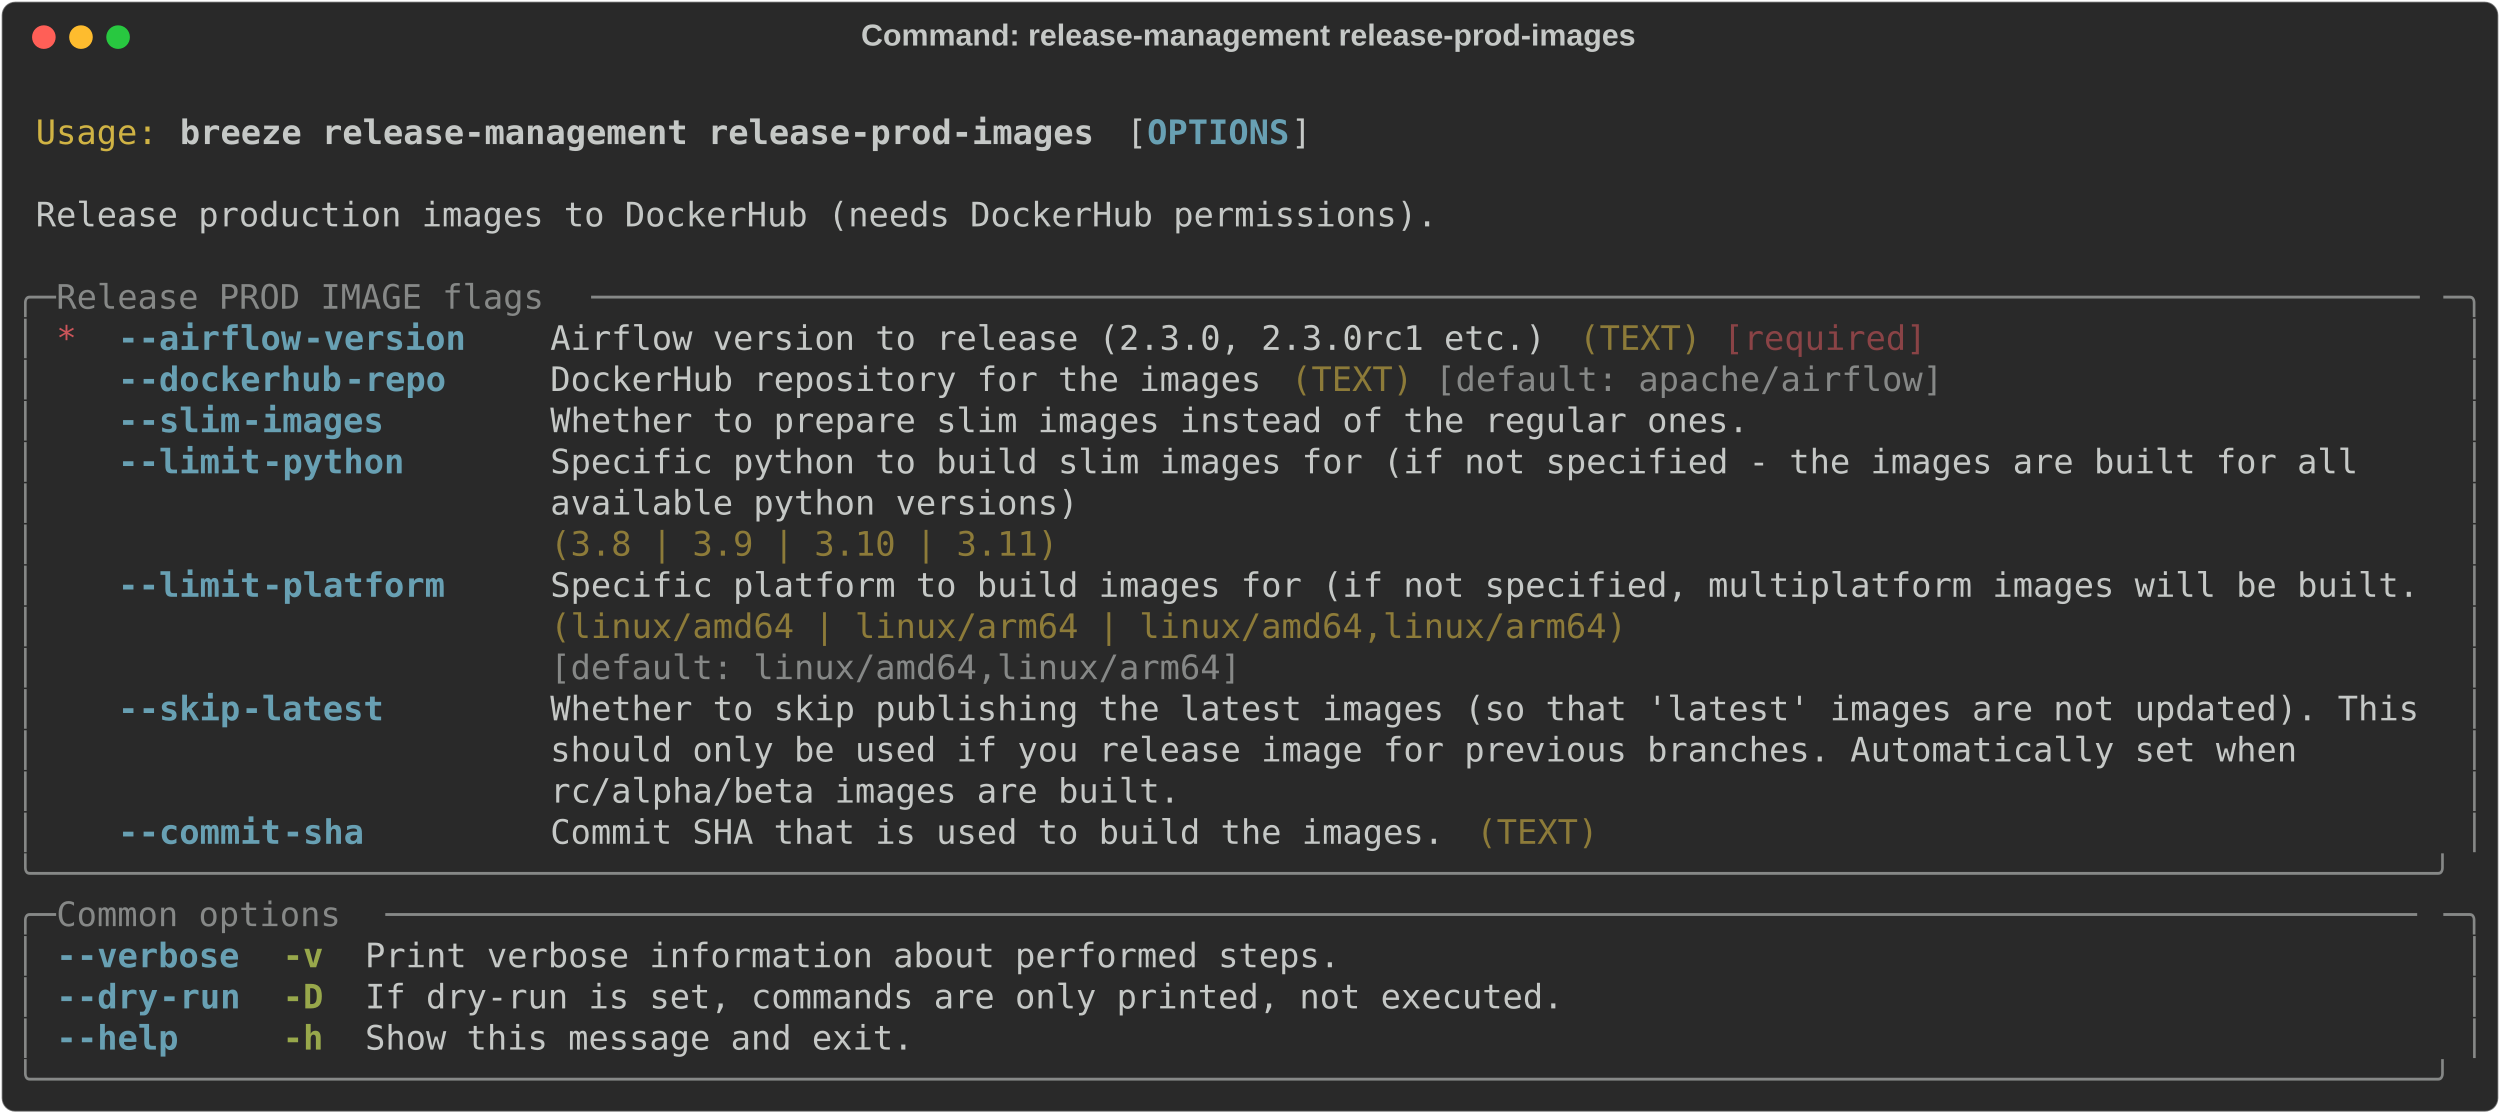
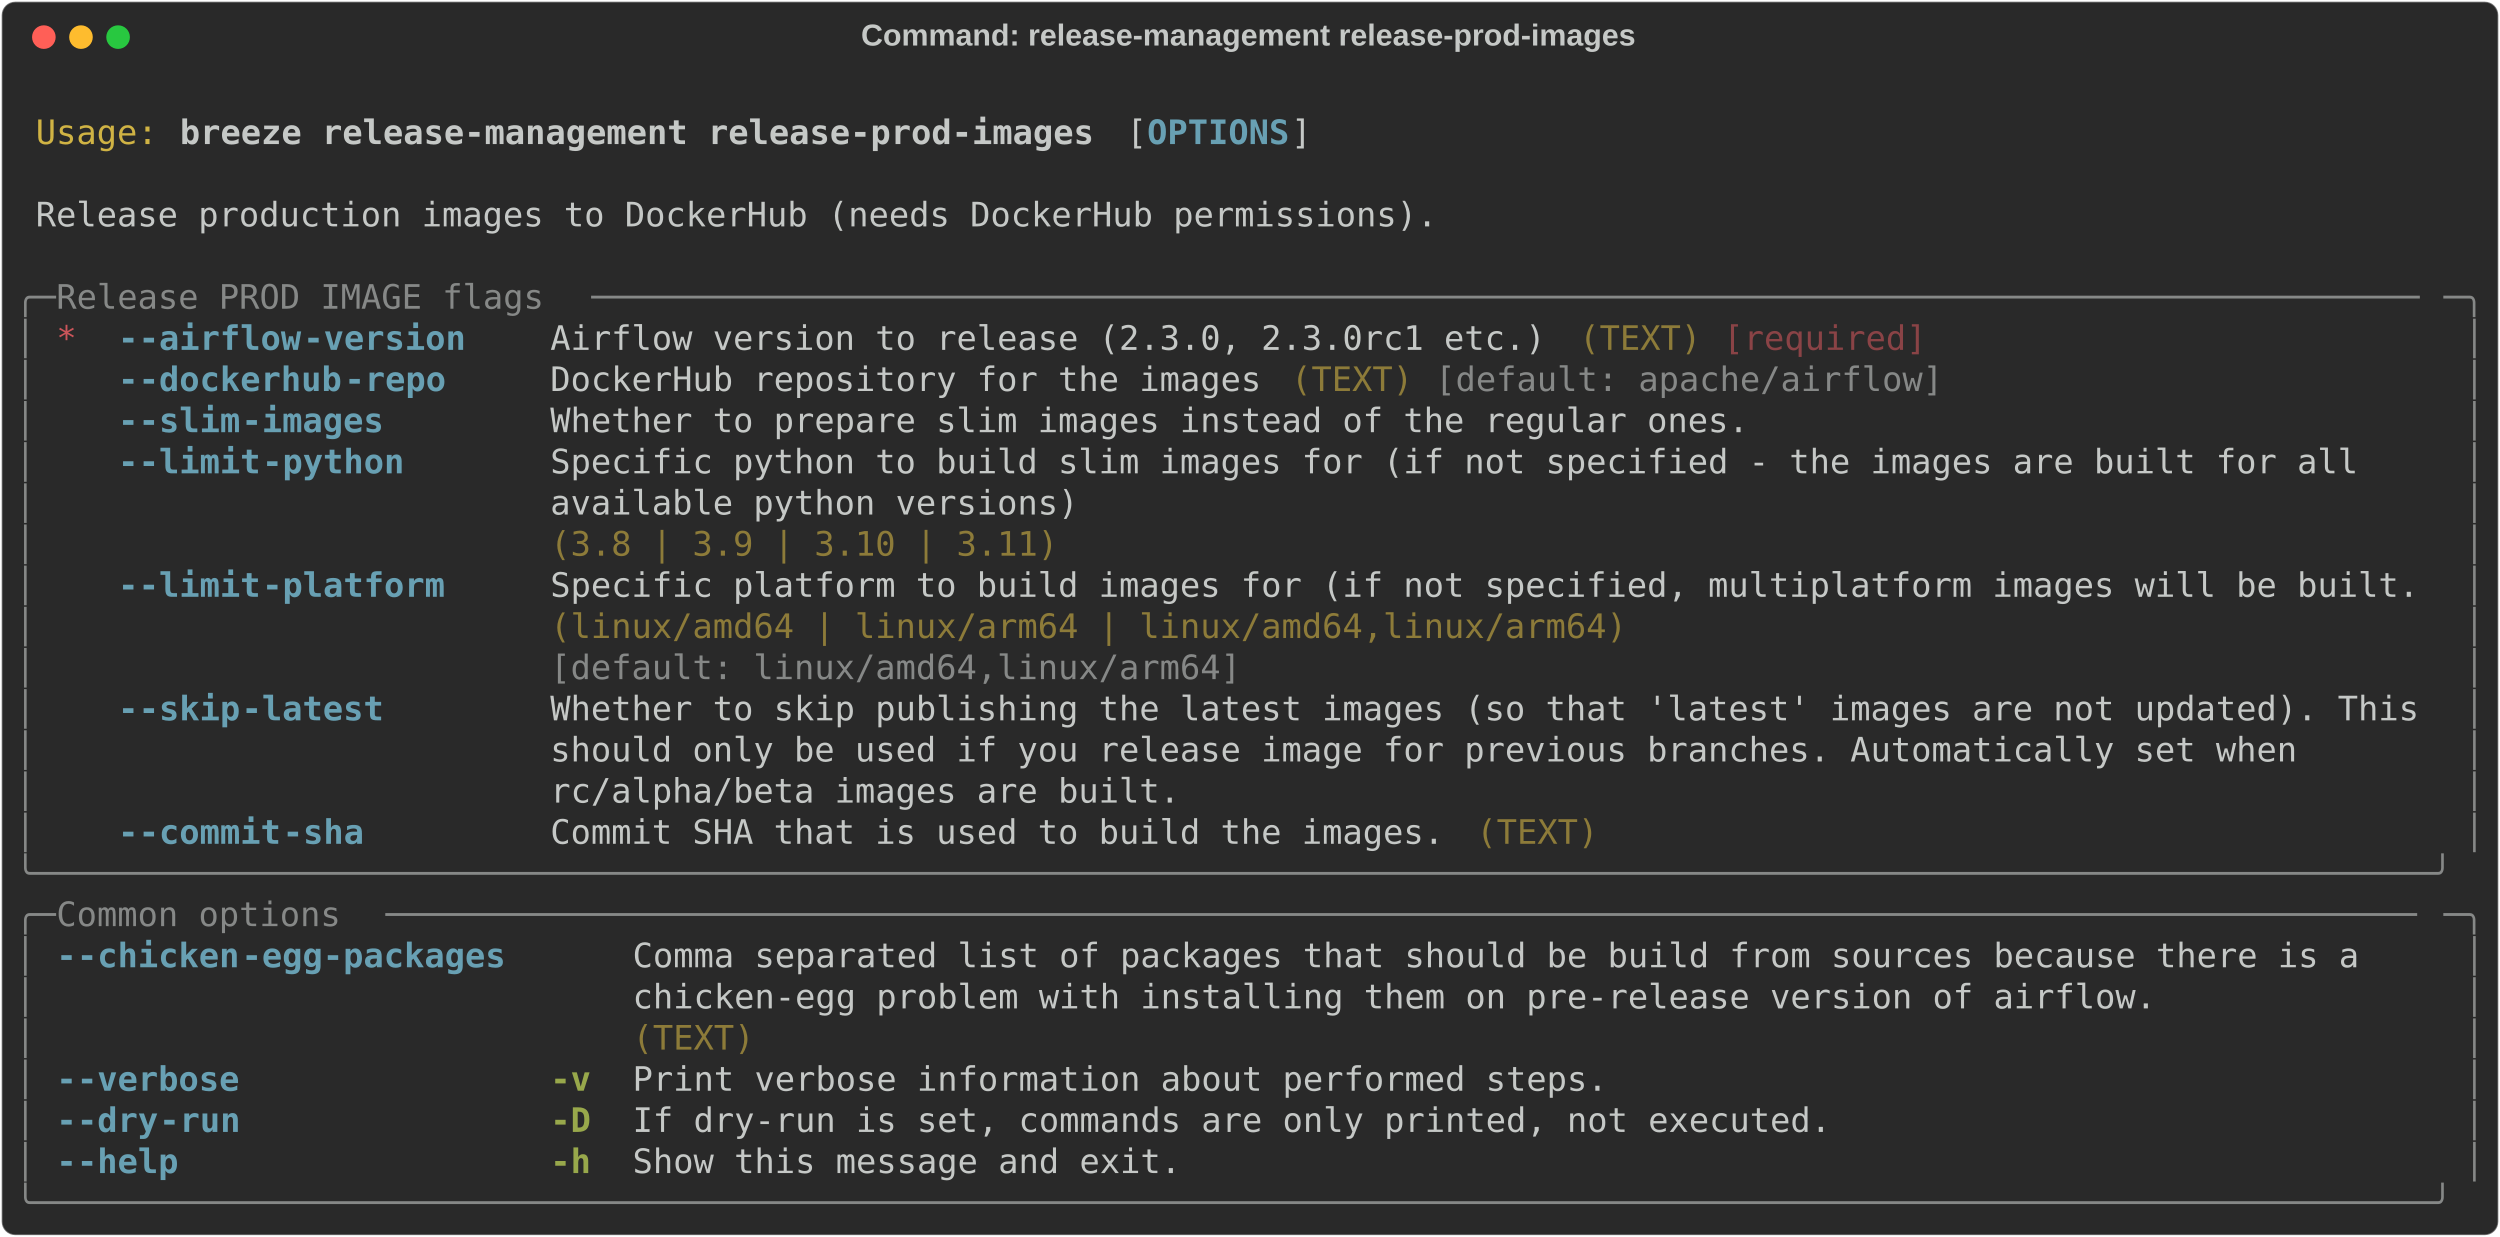
- <svg xmlns="http://www.w3.org/2000/svg" class="rich-terminal" viewBox="0 0 1482 660.0">
+ <svg xmlns="http://www.w3.org/2000/svg" class="rich-terminal" viewBox="0 0 1482 733.2">
  <style>

    @font-face {
        font-family: "Fira Code";
        src: local("FiraCode-Regular"),
                url("https://cdnjs.cloudflare.com/ajax/libs/firacode/6.2.0/woff2/FiraCode-Regular.woff2") format("woff2"),
                url("https://cdnjs.cloudflare.com/ajax/libs/firacode/6.2.0/woff/FiraCode-Regular.woff") format("woff");
        font-style: normal;
        font-weight: 400;
    }
    @font-face {
        font-family: "Fira Code";
        src: local("FiraCode-Bold"),
                url("https://cdnjs.cloudflare.com/ajax/libs/firacode/6.2.0/woff2/FiraCode-Bold.woff2") format("woff2"),
                url("https://cdnjs.cloudflare.com/ajax/libs/firacode/6.2.0/woff/FiraCode-Bold.woff") format("woff");
        font-style: bold;
        font-weight: 700;
    }

    .breeze-release-management-release-prod-images-matrix {
        font-family: Fira Code, monospace;
        font-size: 20px;
        line-height: 24.4px;
        font-variant-east-asian: full-width;
    }

    .breeze-release-management-release-prod-images-title {
        font-size: 18px;
        font-weight: bold;
        font-family: arial;
    }

    .breeze-release-management-release-prod-images-r1 { fill: #c5c8c6 }
.breeze-release-management-release-prod-images-r2 { fill: #d0b344 }
.breeze-release-management-release-prod-images-r3 { fill: #c5c8c6;font-weight: bold }
.breeze-release-management-release-prod-images-r4 { fill: #68a0b3;font-weight: bold }
.breeze-release-management-release-prod-images-r5 { fill: #868887 }
.breeze-release-management-release-prod-images-r6 { fill: #cc555a }
.breeze-release-management-release-prod-images-r7 { fill: #8d7b39 }
.breeze-release-management-release-prod-images-r8 { fill: #8a4346 }
.breeze-release-management-release-prod-images-r9 { fill: #98a84b;font-weight: bold }
    </style>
  <defs>
    <clipPath id="breeze-release-management-release-prod-images-clip-terminal">
-       <rect x="0" y="0" width="1463.0" height="609.0" />
+       <rect x="0" y="0" width="1463.0" height="682.2" />
    </clipPath>
    <clipPath id="breeze-release-management-release-prod-images-line-0">
      <rect x="0" y="1.5" width="1464" height="24.65" />
    </clipPath>
    <clipPath id="breeze-release-management-release-prod-images-line-1">
      <rect x="0" y="25.9" width="1464" height="24.65" />
    </clipPath>
    <clipPath id="breeze-release-management-release-prod-images-line-2">
      <rect x="0" y="50.3" width="1464" height="24.65" />
    </clipPath>
    <clipPath id="breeze-release-management-release-prod-images-line-3">
      <rect x="0" y="74.7" width="1464" height="24.65" />
    </clipPath>
    <clipPath id="breeze-release-management-release-prod-images-line-4">
      <rect x="0" y="99.1" width="1464" height="24.65" />
    </clipPath>
    <clipPath id="breeze-release-management-release-prod-images-line-5">
      <rect x="0" y="123.5" width="1464" height="24.65" />
    </clipPath>
    <clipPath id="breeze-release-management-release-prod-images-line-6">
      <rect x="0" y="147.9" width="1464" height="24.65" />
    </clipPath>
    <clipPath id="breeze-release-management-release-prod-images-line-7">
      <rect x="0" y="172.3" width="1464" height="24.65" />
    </clipPath>
    <clipPath id="breeze-release-management-release-prod-images-line-8">
      <rect x="0" y="196.7" width="1464" height="24.65" />
    </clipPath>
    <clipPath id="breeze-release-management-release-prod-images-line-9">
      <rect x="0" y="221.1" width="1464" height="24.65" />
    </clipPath>
    <clipPath id="breeze-release-management-release-prod-images-line-10">
      <rect x="0" y="245.5" width="1464" height="24.65" />
    </clipPath>
    <clipPath id="breeze-release-management-release-prod-images-line-11">
      <rect x="0" y="269.9" width="1464" height="24.65" />
    </clipPath>
    <clipPath id="breeze-release-management-release-prod-images-line-12">
      <rect x="0" y="294.3" width="1464" height="24.65" />
    </clipPath>
    <clipPath id="breeze-release-management-release-prod-images-line-13">
      <rect x="0" y="318.7" width="1464" height="24.65" />
    </clipPath>
    <clipPath id="breeze-release-management-release-prod-images-line-14">
      <rect x="0" y="343.1" width="1464" height="24.65" />
    </clipPath>
    <clipPath id="breeze-release-management-release-prod-images-line-15">
      <rect x="0" y="367.5" width="1464" height="24.65" />
    </clipPath>
    <clipPath id="breeze-release-management-release-prod-images-line-16">
      <rect x="0" y="391.9" width="1464" height="24.65" />
    </clipPath>
    <clipPath id="breeze-release-management-release-prod-images-line-17">
      <rect x="0" y="416.3" width="1464" height="24.65" />
    </clipPath>
    <clipPath id="breeze-release-management-release-prod-images-line-18">
      <rect x="0" y="440.7" width="1464" height="24.65" />
    </clipPath>
    <clipPath id="breeze-release-management-release-prod-images-line-19">
      <rect x="0" y="465.1" width="1464" height="24.65" />
    </clipPath>
    <clipPath id="breeze-release-management-release-prod-images-line-20">
      <rect x="0" y="489.5" width="1464" height="24.65" />
    </clipPath>
    <clipPath id="breeze-release-management-release-prod-images-line-21">
      <rect x="0" y="513.9" width="1464" height="24.65" />
    </clipPath>
    <clipPath id="breeze-release-management-release-prod-images-line-22">
      <rect x="0" y="538.3" width="1464" height="24.65" />
    </clipPath>
    <clipPath id="breeze-release-management-release-prod-images-line-23">
      <rect x="0" y="562.7" width="1464" height="24.65" />
    </clipPath>
+     <clipPath id="breeze-release-management-release-prod-images-line-24">
+       <rect x="0" y="587.1" width="1464" height="24.65" />
+     </clipPath>
+     <clipPath id="breeze-release-management-release-prod-images-line-25">
+       <rect x="0" y="611.5" width="1464" height="24.65" />
+     </clipPath>
+     <clipPath id="breeze-release-management-release-prod-images-line-26">
+       <rect x="0" y="635.9" width="1464" height="24.65" />
+     </clipPath>
  </defs>
-   <rect fill="#292929" stroke="rgba(255,255,255,0.35)" stroke-width="1" x="1" y="1" width="1480" height="658" rx="8" />
+   <rect fill="#292929" stroke="rgba(255,255,255,0.35)" stroke-width="1" x="1" y="1" width="1480" height="731.2" rx="8" />
  <text class="breeze-release-management-release-prod-images-title" fill="#c5c8c6" text-anchor="middle" x="740" y="27">Command: release-management release-prod-images</text>
  <g transform="translate(26,22)">
    <circle cx="0" cy="0" r="7" fill="#ff5f57" />
    <circle cx="22" cy="0" r="7" fill="#febc2e" />
    <circle cx="44" cy="0" r="7" fill="#28c840" />
  </g>
  <g transform="translate(9, 41)" clip-path="url(#breeze-release-management-release-prod-images-clip-terminal)">
    <g class="breeze-release-management-release-prod-images-matrix">
      <text class="breeze-release-management-release-prod-images-r1" x="1464" y="20" textLength="12.2" clip-path="url(#breeze-release-management-release-prod-images-line-0)">
</text>
      <text class="breeze-release-management-release-prod-images-r2" x="12.2" y="44.4" textLength="73.2" clip-path="url(#breeze-release-management-release-prod-images-line-1)">Usage:</text>
      <text class="breeze-release-management-release-prod-images-r3" x="97.6" y="44.4" textLength="549" clip-path="url(#breeze-release-management-release-prod-images-line-1)">breeze release-management release-prod-images</text>
      <text class="breeze-release-management-release-prod-images-r1" x="658.8" y="44.4" textLength="12.2" clip-path="url(#breeze-release-management-release-prod-images-line-1)">[</text>
      <text class="breeze-release-management-release-prod-images-r4" x="671" y="44.4" textLength="85.4" clip-path="url(#breeze-release-management-release-prod-images-line-1)">OPTIONS</text>
      <text class="breeze-release-management-release-prod-images-r1" x="756.4" y="44.4" textLength="12.2" clip-path="url(#breeze-release-management-release-prod-images-line-1)">]</text>
      <text class="breeze-release-management-release-prod-images-r1" x="1464" y="44.4" textLength="12.2" clip-path="url(#breeze-release-management-release-prod-images-line-1)">
</text>
      <text class="breeze-release-management-release-prod-images-r1" x="1464" y="68.8" textLength="12.2" clip-path="url(#breeze-release-management-release-prod-images-line-2)">
</text>
      <text class="breeze-release-management-release-prod-images-r1" x="12.2" y="93.2" textLength="841.8" clip-path="url(#breeze-release-management-release-prod-images-line-3)">Release production images to DockerHub (needs DockerHub permissions).</text>
      <text class="breeze-release-management-release-prod-images-r1" x="1464" y="93.2" textLength="12.2" clip-path="url(#breeze-release-management-release-prod-images-line-3)">
</text>
      <text class="breeze-release-management-release-prod-images-r1" x="1464" y="117.6" textLength="12.2" clip-path="url(#breeze-release-management-release-prod-images-line-4)">
</text>
      <text class="breeze-release-management-release-prod-images-r5" x="0" y="142" textLength="24.4" clip-path="url(#breeze-release-management-release-prod-images-line-5)">╭─</text>
      <text class="breeze-release-management-release-prod-images-r5" x="24.4" y="142" textLength="317.2" clip-path="url(#breeze-release-management-release-prod-images-line-5)"> Release PROD IMAGE flags </text>
      <text class="breeze-release-management-release-prod-images-r5" x="341.6" y="142" textLength="1098" clip-path="url(#breeze-release-management-release-prod-images-line-5)">──────────────────────────────────────────────────────────────────────────────────────────</text>
      <text class="breeze-release-management-release-prod-images-r5" x="1439.6" y="142" textLength="24.4" clip-path="url(#breeze-release-management-release-prod-images-line-5)">─╮</text>
      <text class="breeze-release-management-release-prod-images-r1" x="1464" y="142" textLength="12.2" clip-path="url(#breeze-release-management-release-prod-images-line-5)">
</text>
      <text class="breeze-release-management-release-prod-images-r5" x="0" y="166.4" textLength="12.2" clip-path="url(#breeze-release-management-release-prod-images-line-6)">│</text>
      <text class="breeze-release-management-release-prod-images-r6" x="24.4" y="166.4" textLength="12.2" clip-path="url(#breeze-release-management-release-prod-images-line-6)">*</text>
      <text class="breeze-release-management-release-prod-images-r4" x="61" y="166.4" textLength="12.2" clip-path="url(#breeze-release-management-release-prod-images-line-6)">-</text>
      <text class="breeze-release-management-release-prod-images-r4" x="73.2" y="166.4" textLength="97.6" clip-path="url(#breeze-release-management-release-prod-images-line-6)">-airflow</text>
      <text class="breeze-release-management-release-prod-images-r4" x="170.8" y="166.4" textLength="97.6" clip-path="url(#breeze-release-management-release-prod-images-line-6)">-version</text>
      <text class="breeze-release-management-release-prod-images-r1" x="317.2" y="166.4" textLength="597.8" clip-path="url(#breeze-release-management-release-prod-images-line-6)">Airflow version to release (2.3.0, 2.3.0rc1 etc.)</text>
      <text class="breeze-release-management-release-prod-images-r7" x="927.2" y="166.4" textLength="73.2" clip-path="url(#breeze-release-management-release-prod-images-line-6)">(TEXT)</text>
      <text class="breeze-release-management-release-prod-images-r8" x="1012.6" y="166.4" textLength="122" clip-path="url(#breeze-release-management-release-prod-images-line-6)">[required]</text>
      <text class="breeze-release-management-release-prod-images-r5" x="1451.8" y="166.4" textLength="12.2" clip-path="url(#breeze-release-management-release-prod-images-line-6)">│</text>
      <text class="breeze-release-management-release-prod-images-r1" x="1464" y="166.4" textLength="12.2" clip-path="url(#breeze-release-management-release-prod-images-line-6)">
</text>
      <text class="breeze-release-management-release-prod-images-r5" x="0" y="190.8" textLength="12.2" clip-path="url(#breeze-release-management-release-prod-images-line-7)">│</text>
      <text class="breeze-release-management-release-prod-images-r4" x="61" y="190.8" textLength="12.2" clip-path="url(#breeze-release-management-release-prod-images-line-7)">-</text>
      <text class="breeze-release-management-release-prod-images-r4" x="73.2" y="190.8" textLength="122" clip-path="url(#breeze-release-management-release-prod-images-line-7)">-dockerhub</text>
      <text class="breeze-release-management-release-prod-images-r4" x="195.2" y="190.8" textLength="61" clip-path="url(#breeze-release-management-release-prod-images-line-7)">-repo</text>
      <text class="breeze-release-management-release-prod-images-r1" x="317.2" y="190.8" textLength="427" clip-path="url(#breeze-release-management-release-prod-images-line-7)">DockerHub repository for the images</text>
      <text class="breeze-release-management-release-prod-images-r7" x="756.4" y="190.8" textLength="73.2" clip-path="url(#breeze-release-management-release-prod-images-line-7)">(TEXT)</text>
      <text class="breeze-release-management-release-prod-images-r5" x="841.8" y="190.8" textLength="305" clip-path="url(#breeze-release-management-release-prod-images-line-7)">[default: apache/airflow]</text>
      <text class="breeze-release-management-release-prod-images-r5" x="1451.8" y="190.8" textLength="12.2" clip-path="url(#breeze-release-management-release-prod-images-line-7)">│</text>
      <text class="breeze-release-management-release-prod-images-r1" x="1464" y="190.8" textLength="12.2" clip-path="url(#breeze-release-management-release-prod-images-line-7)">
</text>
      <text class="breeze-release-management-release-prod-images-r5" x="0" y="215.2" textLength="12.2" clip-path="url(#breeze-release-management-release-prod-images-line-8)">│</text>
      <text class="breeze-release-management-release-prod-images-r4" x="61" y="215.2" textLength="12.2" clip-path="url(#breeze-release-management-release-prod-images-line-8)">-</text>
      <text class="breeze-release-management-release-prod-images-r4" x="73.2" y="215.2" textLength="61" clip-path="url(#breeze-release-management-release-prod-images-line-8)">-slim</text>
      <text class="breeze-release-management-release-prod-images-r4" x="134.2" y="215.2" textLength="85.4" clip-path="url(#breeze-release-management-release-prod-images-line-8)">-images</text>
      <text class="breeze-release-management-release-prod-images-r1" x="317.2" y="215.2" textLength="719.8" clip-path="url(#breeze-release-management-release-prod-images-line-8)">Whether to prepare slim images instead of the regular ones.</text>
      <text class="breeze-release-management-release-prod-images-r5" x="1451.8" y="215.2" textLength="12.2" clip-path="url(#breeze-release-management-release-prod-images-line-8)">│</text>
      <text class="breeze-release-management-release-prod-images-r1" x="1464" y="215.2" textLength="12.2" clip-path="url(#breeze-release-management-release-prod-images-line-8)">
</text>
      <text class="breeze-release-management-release-prod-images-r5" x="0" y="239.6" textLength="12.2" clip-path="url(#breeze-release-management-release-prod-images-line-9)">│</text>
      <text class="breeze-release-management-release-prod-images-r4" x="61" y="239.6" textLength="12.2" clip-path="url(#breeze-release-management-release-prod-images-line-9)">-</text>
      <text class="breeze-release-management-release-prod-images-r4" x="73.2" y="239.6" textLength="73.2" clip-path="url(#breeze-release-management-release-prod-images-line-9)">-limit</text>
      <text class="breeze-release-management-release-prod-images-r4" x="146.4" y="239.6" textLength="85.4" clip-path="url(#breeze-release-management-release-prod-images-line-9)">-python</text>
      <text class="breeze-release-management-release-prod-images-r1" x="317.2" y="239.6" textLength="1122.4" clip-path="url(#breeze-release-management-release-prod-images-line-9)">Specific python to build slim images for (if not specified - the images are built for all   </text>
      <text class="breeze-release-management-release-prod-images-r5" x="1451.8" y="239.6" textLength="12.2" clip-path="url(#breeze-release-management-release-prod-images-line-9)">│</text>
      <text class="breeze-release-management-release-prod-images-r1" x="1464" y="239.6" textLength="12.2" clip-path="url(#breeze-release-management-release-prod-images-line-9)">
</text>
      <text class="breeze-release-management-release-prod-images-r5" x="0" y="264" textLength="12.2" clip-path="url(#breeze-release-management-release-prod-images-line-10)">│</text>
      <text class="breeze-release-management-release-prod-images-r1" x="317.2" y="264" textLength="1122.4" clip-path="url(#breeze-release-management-release-prod-images-line-10)">available python versions)                                                                  </text>
      <text class="breeze-release-management-release-prod-images-r5" x="1451.8" y="264" textLength="12.2" clip-path="url(#breeze-release-management-release-prod-images-line-10)">│</text>
      <text class="breeze-release-management-release-prod-images-r1" x="1464" y="264" textLength="12.2" clip-path="url(#breeze-release-management-release-prod-images-line-10)">
</text>
      <text class="breeze-release-management-release-prod-images-r5" x="0" y="288.4" textLength="12.2" clip-path="url(#breeze-release-management-release-prod-images-line-11)">│</text>
      <text class="breeze-release-management-release-prod-images-r7" x="317.2" y="288.4" textLength="1122.4" clip-path="url(#breeze-release-management-release-prod-images-line-11)">(3.8 | 3.9 | 3.10 | 3.11)                                                                   </text>
      <text class="breeze-release-management-release-prod-images-r5" x="1451.8" y="288.4" textLength="12.2" clip-path="url(#breeze-release-management-release-prod-images-line-11)">│</text>
      <text class="breeze-release-management-release-prod-images-r1" x="1464" y="288.4" textLength="12.2" clip-path="url(#breeze-release-management-release-prod-images-line-11)">
</text>
      <text class="breeze-release-management-release-prod-images-r5" x="0" y="312.8" textLength="12.2" clip-path="url(#breeze-release-management-release-prod-images-line-12)">│</text>
      <text class="breeze-release-management-release-prod-images-r4" x="61" y="312.8" textLength="12.2" clip-path="url(#breeze-release-management-release-prod-images-line-12)">-</text>
      <text class="breeze-release-management-release-prod-images-r4" x="73.2" y="312.8" textLength="73.2" clip-path="url(#breeze-release-management-release-prod-images-line-12)">-limit</text>
      <text class="breeze-release-management-release-prod-images-r4" x="146.4" y="312.8" textLength="109.8" clip-path="url(#breeze-release-management-release-prod-images-line-12)">-platform</text>
      <text class="breeze-release-management-release-prod-images-r1" x="317.2" y="312.8" textLength="1122.4" clip-path="url(#breeze-release-management-release-prod-images-line-12)">Specific platform to build images for (if not specified, multiplatform images will be built.</text>
      <text class="breeze-release-management-release-prod-images-r5" x="1451.8" y="312.8" textLength="12.2" clip-path="url(#breeze-release-management-release-prod-images-line-12)">│</text>
      <text class="breeze-release-management-release-prod-images-r1" x="1464" y="312.8" textLength="12.2" clip-path="url(#breeze-release-management-release-prod-images-line-12)">
</text>
      <text class="breeze-release-management-release-prod-images-r5" x="0" y="337.2" textLength="12.2" clip-path="url(#breeze-release-management-release-prod-images-line-13)">│</text>
      <text class="breeze-release-management-release-prod-images-r7" x="317.2" y="337.2" textLength="1122.4" clip-path="url(#breeze-release-management-release-prod-images-line-13)">(linux/amd64 | linux/arm64 | linux/amd64,linux/arm64)                                       </text>
      <text class="breeze-release-management-release-prod-images-r5" x="1451.8" y="337.2" textLength="12.2" clip-path="url(#breeze-release-management-release-prod-images-line-13)">│</text>
      <text class="breeze-release-management-release-prod-images-r1" x="1464" y="337.2" textLength="12.2" clip-path="url(#breeze-release-management-release-prod-images-line-13)">
</text>
      <text class="breeze-release-management-release-prod-images-r5" x="0" y="361.6" textLength="12.2" clip-path="url(#breeze-release-management-release-prod-images-line-14)">│</text>
      <text class="breeze-release-management-release-prod-images-r5" x="317.2" y="361.6" textLength="1122.4" clip-path="url(#breeze-release-management-release-prod-images-line-14)">[default: linux/amd64,linux/arm64]                                                          </text>
      <text class="breeze-release-management-release-prod-images-r5" x="1451.8" y="361.6" textLength="12.2" clip-path="url(#breeze-release-management-release-prod-images-line-14)">│</text>
      <text class="breeze-release-management-release-prod-images-r1" x="1464" y="361.6" textLength="12.2" clip-path="url(#breeze-release-management-release-prod-images-line-14)">
</text>
      <text class="breeze-release-management-release-prod-images-r5" x="0" y="386" textLength="12.2" clip-path="url(#breeze-release-management-release-prod-images-line-15)">│</text>
      <text class="breeze-release-management-release-prod-images-r4" x="61" y="386" textLength="12.2" clip-path="url(#breeze-release-management-release-prod-images-line-15)">-</text>
      <text class="breeze-release-management-release-prod-images-r4" x="73.2" y="386" textLength="61" clip-path="url(#breeze-release-management-release-prod-images-line-15)">-skip</text>
      <text class="breeze-release-management-release-prod-images-r4" x="134.2" y="386" textLength="85.4" clip-path="url(#breeze-release-management-release-prod-images-line-15)">-latest</text>
      <text class="breeze-release-management-release-prod-images-r1" x="317.2" y="386" textLength="1122.4" clip-path="url(#breeze-release-management-release-prod-images-line-15)">Whether to skip publishing the latest images (so that 'latest' images are not updated). This</text>
      <text class="breeze-release-management-release-prod-images-r5" x="1451.8" y="386" textLength="12.2" clip-path="url(#breeze-release-management-release-prod-images-line-15)">│</text>
      <text class="breeze-release-management-release-prod-images-r1" x="1464" y="386" textLength="12.2" clip-path="url(#breeze-release-management-release-prod-images-line-15)">
</text>
      <text class="breeze-release-management-release-prod-images-r5" x="0" y="410.4" textLength="12.2" clip-path="url(#breeze-release-management-release-prod-images-line-16)">│</text>
      <text class="breeze-release-management-release-prod-images-r1" x="317.2" y="410.4" textLength="1122.4" clip-path="url(#breeze-release-management-release-prod-images-line-16)">should only be used if you release image for previous branches. Automatically set when      </text>
      <text class="breeze-release-management-release-prod-images-r5" x="1451.8" y="410.4" textLength="12.2" clip-path="url(#breeze-release-management-release-prod-images-line-16)">│</text>
      <text class="breeze-release-management-release-prod-images-r1" x="1464" y="410.4" textLength="12.2" clip-path="url(#breeze-release-management-release-prod-images-line-16)">
</text>
      <text class="breeze-release-management-release-prod-images-r5" x="0" y="434.8" textLength="12.2" clip-path="url(#breeze-release-management-release-prod-images-line-17)">│</text>
      <text class="breeze-release-management-release-prod-images-r1" x="317.2" y="434.8" textLength="1122.4" clip-path="url(#breeze-release-management-release-prod-images-line-17)">rc/alpha/beta images are built.                                                             </text>
      <text class="breeze-release-management-release-prod-images-r5" x="1451.8" y="434.8" textLength="12.2" clip-path="url(#breeze-release-management-release-prod-images-line-17)">│</text>
      <text class="breeze-release-management-release-prod-images-r1" x="1464" y="434.8" textLength="12.2" clip-path="url(#breeze-release-management-release-prod-images-line-17)">
</text>
      <text class="breeze-release-management-release-prod-images-r5" x="0" y="459.2" textLength="12.2" clip-path="url(#breeze-release-management-release-prod-images-line-18)">│</text>
      <text class="breeze-release-management-release-prod-images-r4" x="61" y="459.2" textLength="12.2" clip-path="url(#breeze-release-management-release-prod-images-line-18)">-</text>
      <text class="breeze-release-management-release-prod-images-r4" x="73.2" y="459.2" textLength="85.4" clip-path="url(#breeze-release-management-release-prod-images-line-18)">-commit</text>
      <text class="breeze-release-management-release-prod-images-r4" x="158.6" y="459.2" textLength="48.8" clip-path="url(#breeze-release-management-release-prod-images-line-18)">-sha</text>
      <text class="breeze-release-management-release-prod-images-r1" x="317.2" y="459.2" textLength="536.8" clip-path="url(#breeze-release-management-release-prod-images-line-18)">Commit SHA that is used to build the images.</text>
      <text class="breeze-release-management-release-prod-images-r7" x="866.2" y="459.2" textLength="73.2" clip-path="url(#breeze-release-management-release-prod-images-line-18)">(TEXT)</text>
      <text class="breeze-release-management-release-prod-images-r5" x="1451.8" y="459.2" textLength="12.2" clip-path="url(#breeze-release-management-release-prod-images-line-18)">│</text>
      <text class="breeze-release-management-release-prod-images-r1" x="1464" y="459.2" textLength="12.2" clip-path="url(#breeze-release-management-release-prod-images-line-18)">
</text>
      <text class="breeze-release-management-release-prod-images-r5" x="0" y="483.6" textLength="1464" clip-path="url(#breeze-release-management-release-prod-images-line-19)">╰──────────────────────────────────────────────────────────────────────────────────────────────────────────────────────╯</text>
      <text class="breeze-release-management-release-prod-images-r1" x="1464" y="483.6" textLength="12.2" clip-path="url(#breeze-release-management-release-prod-images-line-19)">
</text>
      <text class="breeze-release-management-release-prod-images-r5" x="0" y="508" textLength="24.4" clip-path="url(#breeze-release-management-release-prod-images-line-20)">╭─</text>
      <text class="breeze-release-management-release-prod-images-r5" x="24.4" y="508" textLength="195.2" clip-path="url(#breeze-release-management-release-prod-images-line-20)"> Common options </text>
      <text class="breeze-release-management-release-prod-images-r5" x="219.6" y="508" textLength="1220" clip-path="url(#breeze-release-management-release-prod-images-line-20)">────────────────────────────────────────────────────────────────────────────────────────────────────</text>
      <text class="breeze-release-management-release-prod-images-r5" x="1439.6" y="508" textLength="24.4" clip-path="url(#breeze-release-management-release-prod-images-line-20)">─╮</text>
      <text class="breeze-release-management-release-prod-images-r1" x="1464" y="508" textLength="12.2" clip-path="url(#breeze-release-management-release-prod-images-line-20)">
</text>
      <text class="breeze-release-management-release-prod-images-r5" x="0" y="532.4" textLength="12.2" clip-path="url(#breeze-release-management-release-prod-images-line-21)">│</text>
      <text class="breeze-release-management-release-prod-images-r4" x="24.4" y="532.4" textLength="12.2" clip-path="url(#breeze-release-management-release-prod-images-line-21)">-</text>
-       <text class="breeze-release-management-release-prod-images-r4" x="36.6" y="532.4" textLength="97.6" clip-path="url(#breeze-release-management-release-prod-images-line-21)">-verbose</text>
-       <text class="breeze-release-management-release-prod-images-r9" x="158.6" y="532.4" textLength="24.4" clip-path="url(#breeze-release-management-release-prod-images-line-21)">-v</text>
-       <text class="breeze-release-management-release-prod-images-r1" x="207.4" y="532.4" textLength="585.6" clip-path="url(#breeze-release-management-release-prod-images-line-21)">Print verbose information about performed steps.</text>
+       <text class="breeze-release-management-release-prod-images-r4" x="36.6" y="532.4" textLength="97.6" clip-path="url(#breeze-release-management-release-prod-images-line-21)">-chicken</text>
+       <text class="breeze-release-management-release-prod-images-r4" x="134.2" y="532.4" textLength="158.6" clip-path="url(#breeze-release-management-release-prod-images-line-21)">-egg-packages</text>
+       <text class="breeze-release-management-release-prod-images-r1" x="366" y="532.4" textLength="1073.6" clip-path="url(#breeze-release-management-release-prod-images-line-21)">Comma separated list of packages that should be build from sources because there is a   </text>
      <text class="breeze-release-management-release-prod-images-r5" x="1451.8" y="532.4" textLength="12.2" clip-path="url(#breeze-release-management-release-prod-images-line-21)">│</text>
      <text class="breeze-release-management-release-prod-images-r1" x="1464" y="532.4" textLength="12.2" clip-path="url(#breeze-release-management-release-prod-images-line-21)">
</text>
      <text class="breeze-release-management-release-prod-images-r5" x="0" y="556.8" textLength="12.2" clip-path="url(#breeze-release-management-release-prod-images-line-22)">│</text>
-       <text class="breeze-release-management-release-prod-images-r4" x="24.4" y="556.8" textLength="12.2" clip-path="url(#breeze-release-management-release-prod-images-line-22)">-</text>
-       <text class="breeze-release-management-release-prod-images-r4" x="36.6" y="556.8" textLength="48.8" clip-path="url(#breeze-release-management-release-prod-images-line-22)">-dry</text>
-       <text class="breeze-release-management-release-prod-images-r4" x="85.4" y="556.8" textLength="48.8" clip-path="url(#breeze-release-management-release-prod-images-line-22)">-run</text>
-       <text class="breeze-release-management-release-prod-images-r9" x="158.6" y="556.8" textLength="24.4" clip-path="url(#breeze-release-management-release-prod-images-line-22)">-D</text>
-       <text class="breeze-release-management-release-prod-images-r1" x="207.4" y="556.8" textLength="719.8" clip-path="url(#breeze-release-management-release-prod-images-line-22)">If dry-run is set, commands are only printed, not executed.</text>
+       <text class="breeze-release-management-release-prod-images-r1" x="366" y="556.8" textLength="1073.6" clip-path="url(#breeze-release-management-release-prod-images-line-22)">chicken-egg problem with installing them on pre-release version of airflow.             </text>
      <text class="breeze-release-management-release-prod-images-r5" x="1451.8" y="556.8" textLength="12.2" clip-path="url(#breeze-release-management-release-prod-images-line-22)">│</text>
      <text class="breeze-release-management-release-prod-images-r1" x="1464" y="556.8" textLength="12.2" clip-path="url(#breeze-release-management-release-prod-images-line-22)">
</text>
      <text class="breeze-release-management-release-prod-images-r5" x="0" y="581.2" textLength="12.2" clip-path="url(#breeze-release-management-release-prod-images-line-23)">│</text>
-       <text class="breeze-release-management-release-prod-images-r4" x="24.4" y="581.2" textLength="12.2" clip-path="url(#breeze-release-management-release-prod-images-line-23)">-</text>
-       <text class="breeze-release-management-release-prod-images-r4" x="36.6" y="581.2" textLength="61" clip-path="url(#breeze-release-management-release-prod-images-line-23)">-help</text>
-       <text class="breeze-release-management-release-prod-images-r9" x="158.6" y="581.2" textLength="24.4" clip-path="url(#breeze-release-management-release-prod-images-line-23)">-h</text>
-       <text class="breeze-release-management-release-prod-images-r1" x="207.4" y="581.2" textLength="329.4" clip-path="url(#breeze-release-management-release-prod-images-line-23)">Show this message and exit.</text>
+       <text class="breeze-release-management-release-prod-images-r7" x="366" y="581.2" textLength="1073.6" clip-path="url(#breeze-release-management-release-prod-images-line-23)">(TEXT)                                                                                  </text>
      <text class="breeze-release-management-release-prod-images-r5" x="1451.8" y="581.2" textLength="12.2" clip-path="url(#breeze-release-management-release-prod-images-line-23)">│</text>
      <text class="breeze-release-management-release-prod-images-r1" x="1464" y="581.2" textLength="12.2" clip-path="url(#breeze-release-management-release-prod-images-line-23)">
</text>
-       <text class="breeze-release-management-release-prod-images-r5" x="0" y="605.6" textLength="1464" clip-path="url(#breeze-release-management-release-prod-images-line-24)">╰──────────────────────────────────────────────────────────────────────────────────────────────────────────────────────╯</text>
+       <text class="breeze-release-management-release-prod-images-r5" x="0" y="605.6" textLength="12.2" clip-path="url(#breeze-release-management-release-prod-images-line-24)">│</text>
+       <text class="breeze-release-management-release-prod-images-r4" x="24.4" y="605.6" textLength="12.2" clip-path="url(#breeze-release-management-release-prod-images-line-24)">-</text>
+       <text class="breeze-release-management-release-prod-images-r4" x="36.6" y="605.6" textLength="97.6" clip-path="url(#breeze-release-management-release-prod-images-line-24)">-verbose</text>
+       <text class="breeze-release-management-release-prod-images-r9" x="317.2" y="605.6" textLength="24.4" clip-path="url(#breeze-release-management-release-prod-images-line-24)">-v</text>
+       <text class="breeze-release-management-release-prod-images-r1" x="366" y="605.6" textLength="585.6" clip-path="url(#breeze-release-management-release-prod-images-line-24)">Print verbose information about performed steps.</text>
+       <text class="breeze-release-management-release-prod-images-r5" x="1451.8" y="605.6" textLength="12.2" clip-path="url(#breeze-release-management-release-prod-images-line-24)">│</text>
      <text class="breeze-release-management-release-prod-images-r1" x="1464" y="605.6" textLength="12.2" clip-path="url(#breeze-release-management-release-prod-images-line-24)">
+ </text>
+       <text class="breeze-release-management-release-prod-images-r5" x="0" y="630" textLength="12.2" clip-path="url(#breeze-release-management-release-prod-images-line-25)">│</text>
+       <text class="breeze-release-management-release-prod-images-r4" x="24.4" y="630" textLength="12.2" clip-path="url(#breeze-release-management-release-prod-images-line-25)">-</text>
+       <text class="breeze-release-management-release-prod-images-r4" x="36.6" y="630" textLength="48.8" clip-path="url(#breeze-release-management-release-prod-images-line-25)">-dry</text>
+       <text class="breeze-release-management-release-prod-images-r4" x="85.4" y="630" textLength="48.8" clip-path="url(#breeze-release-management-release-prod-images-line-25)">-run</text>
+       <text class="breeze-release-management-release-prod-images-r9" x="317.2" y="630" textLength="24.4" clip-path="url(#breeze-release-management-release-prod-images-line-25)">-D</text>
+       <text class="breeze-release-management-release-prod-images-r1" x="366" y="630" textLength="719.8" clip-path="url(#breeze-release-management-release-prod-images-line-25)">If dry-run is set, commands are only printed, not executed.</text>
+       <text class="breeze-release-management-release-prod-images-r5" x="1451.8" y="630" textLength="12.2" clip-path="url(#breeze-release-management-release-prod-images-line-25)">│</text>
+       <text class="breeze-release-management-release-prod-images-r1" x="1464" y="630" textLength="12.2" clip-path="url(#breeze-release-management-release-prod-images-line-25)">
+ </text>
+       <text class="breeze-release-management-release-prod-images-r5" x="0" y="654.4" textLength="12.2" clip-path="url(#breeze-release-management-release-prod-images-line-26)">│</text>
+       <text class="breeze-release-management-release-prod-images-r4" x="24.4" y="654.4" textLength="12.2" clip-path="url(#breeze-release-management-release-prod-images-line-26)">-</text>
+       <text class="breeze-release-management-release-prod-images-r4" x="36.6" y="654.4" textLength="61" clip-path="url(#breeze-release-management-release-prod-images-line-26)">-help</text>
+       <text class="breeze-release-management-release-prod-images-r9" x="317.2" y="654.4" textLength="24.4" clip-path="url(#breeze-release-management-release-prod-images-line-26)">-h</text>
+       <text class="breeze-release-management-release-prod-images-r1" x="366" y="654.4" textLength="329.4" clip-path="url(#breeze-release-management-release-prod-images-line-26)">Show this message and exit.</text>
+       <text class="breeze-release-management-release-prod-images-r5" x="1451.8" y="654.4" textLength="12.2" clip-path="url(#breeze-release-management-release-prod-images-line-26)">│</text>
+       <text class="breeze-release-management-release-prod-images-r1" x="1464" y="654.4" textLength="12.2" clip-path="url(#breeze-release-management-release-prod-images-line-26)">
+ </text>
+       <text class="breeze-release-management-release-prod-images-r5" x="0" y="678.8" textLength="1464" clip-path="url(#breeze-release-management-release-prod-images-line-27)">╰──────────────────────────────────────────────────────────────────────────────────────────────────────────────────────╯</text>
+       <text class="breeze-release-management-release-prod-images-r1" x="1464" y="678.8" textLength="12.2" clip-path="url(#breeze-release-management-release-prod-images-line-27)">
</text>
    </g>
  </g>
</svg>
